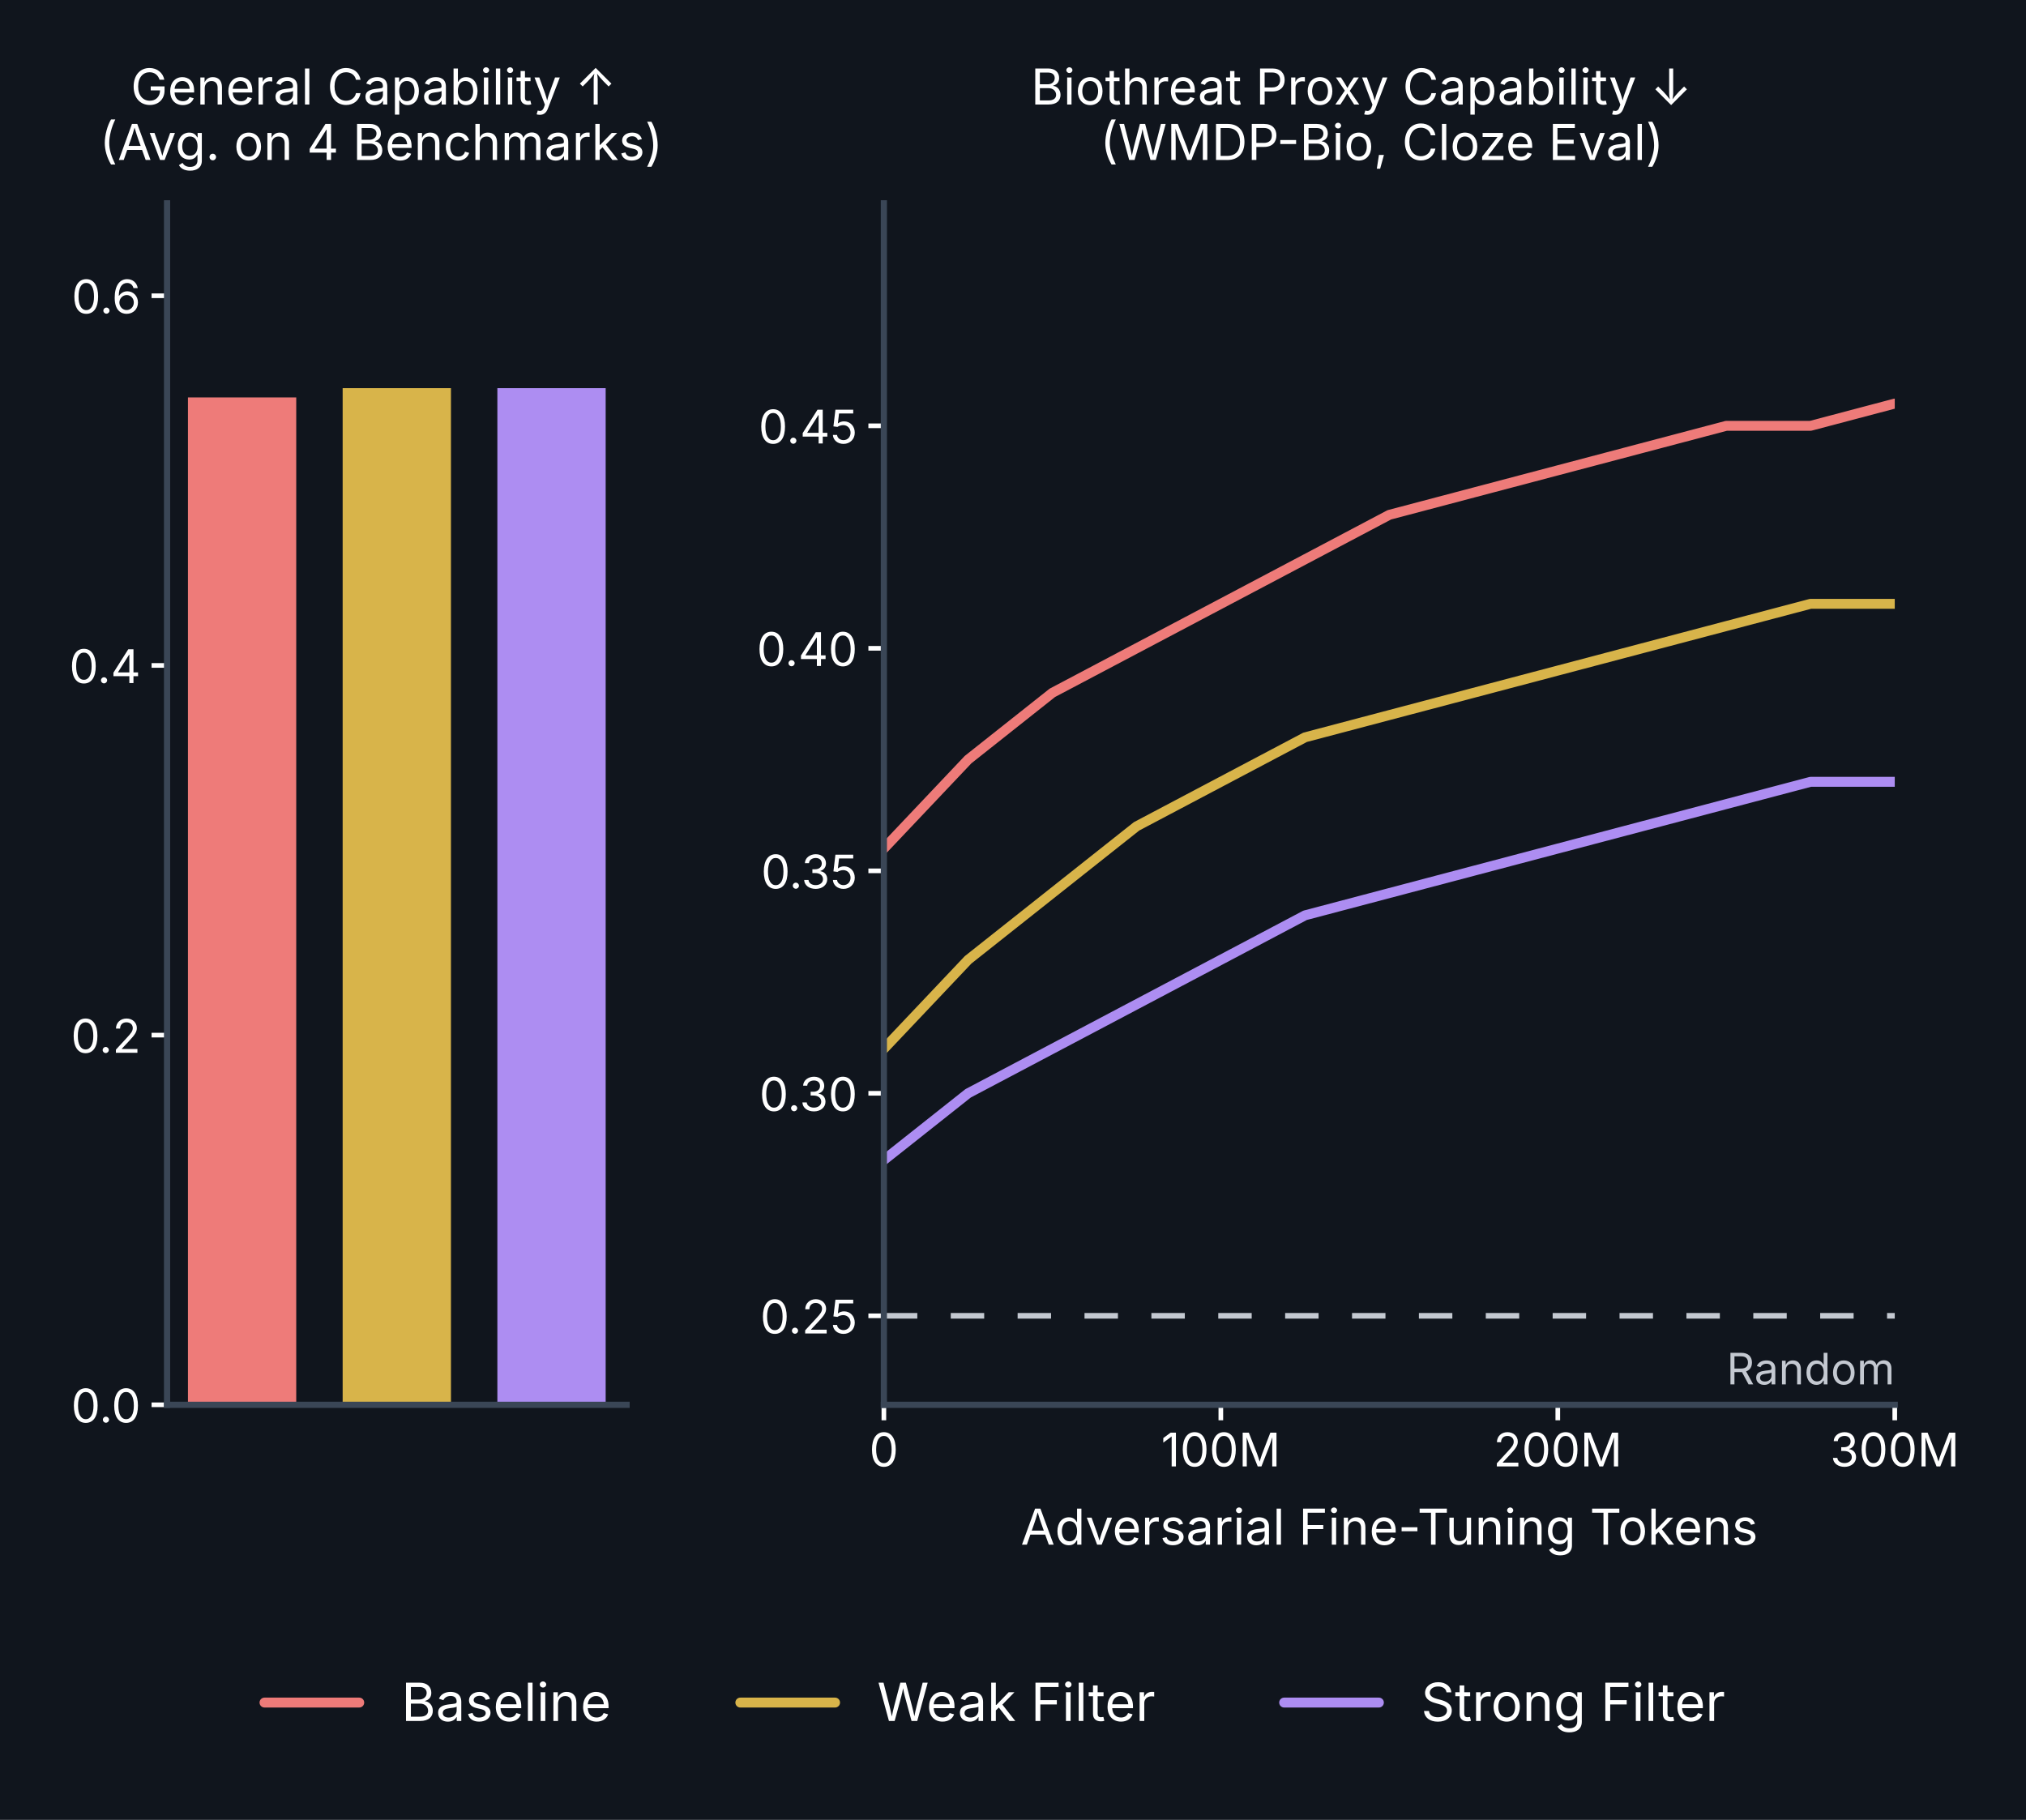
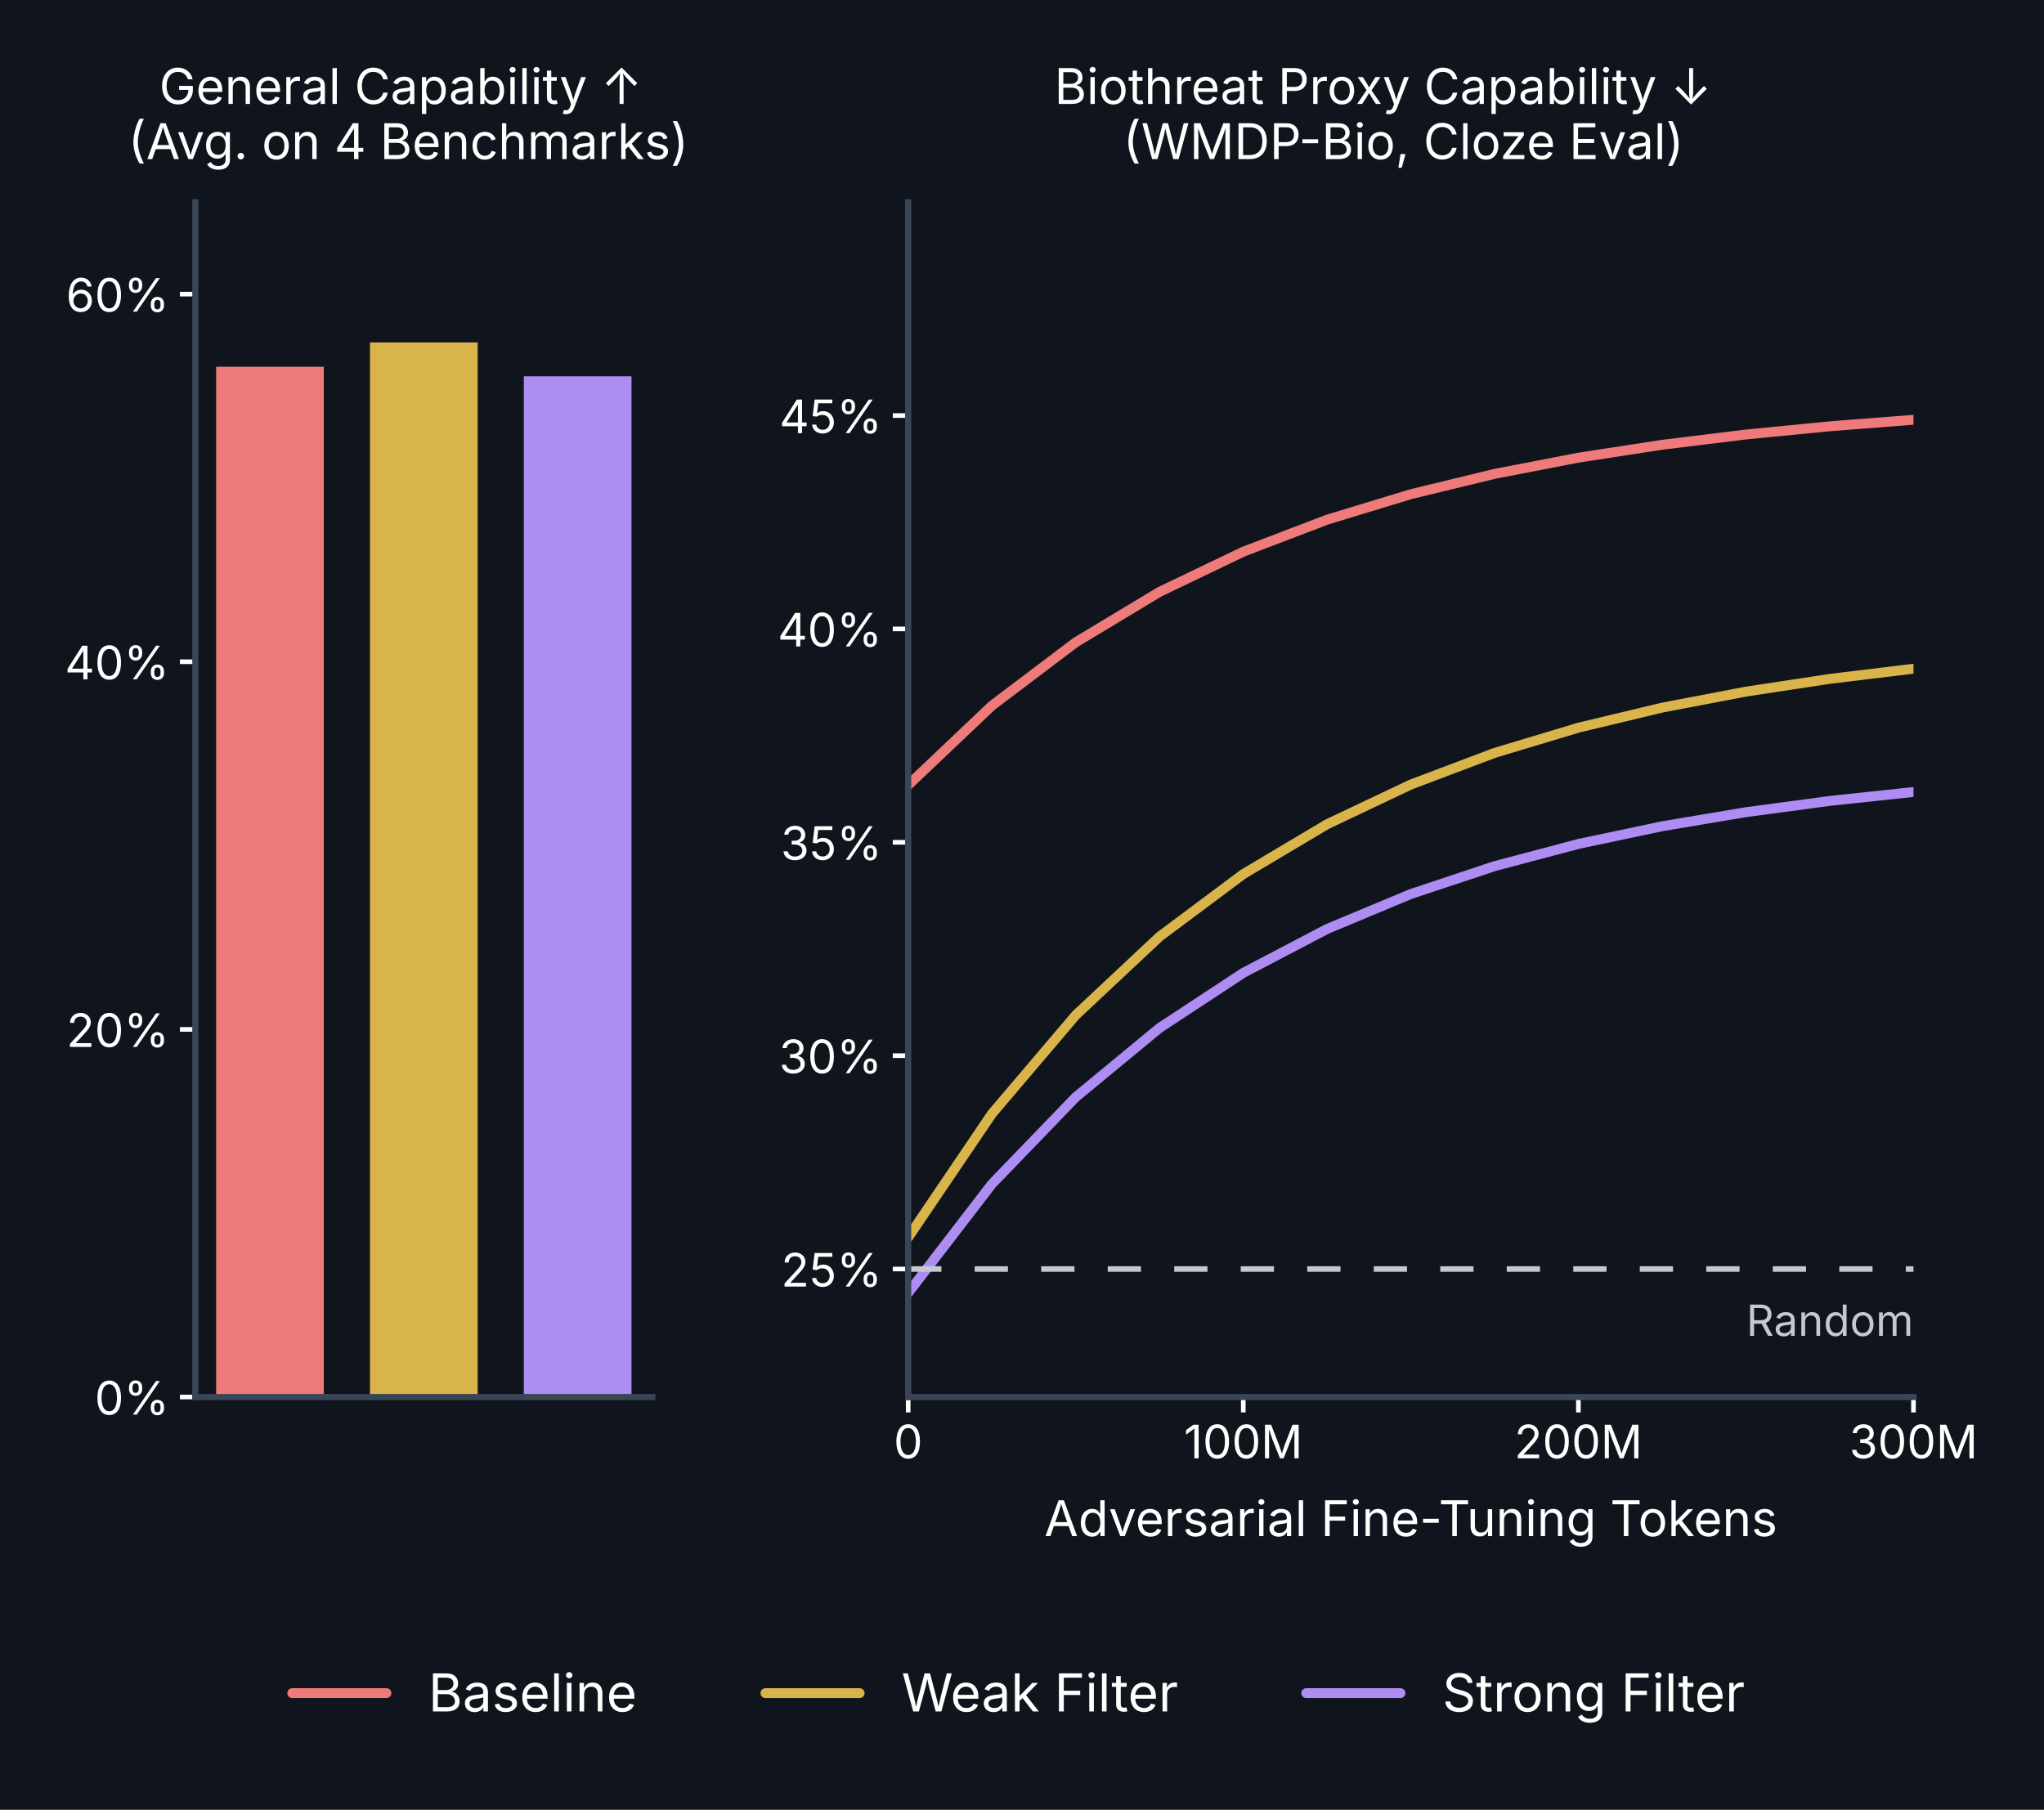
- <svg xmlns="http://www.w3.org/2000/svg" xmlns:xlink="http://www.w3.org/1999/xlink" width="654.341pt" height="587.814pt" viewBox="0 0 654.341 587.814" version="1.1">
+ <svg xmlns="http://www.w3.org/2000/svg" xmlns:xlink="http://www.w3.org/1999/xlink" width="663.827pt" height="587.814pt" viewBox="0 0 663.827 587.814" version="1.1">
  <defs>
    <style type="text/css">*{stroke-linejoin: round; stroke-linecap: butt}</style>
  </defs>
  <g id="figure_1">
    <g id="patch_1">
-       <path d="M 0 587.814 L 654.341 587.814 L 654.341 0 L 0 0 z " style="fill: #10151d" />
+       <path d="M 0 587.814 L 663.827 587.814 L 663.827 0 L 0 0 z " style="fill: #10151d" />
    </g>
    <g id="axes_1">
      <g id="patch_2">
-         <path d="M 53.955 453.754 L 202.359 453.754 L 202.359 65.674 L 53.955 65.674 z " style="fill: #10151d" />
+         <path d="M 63.44 453.754 L 211.844 453.754 L 211.844 65.674 L 63.44 65.674 z " style="fill: #10151d" />
      </g>
      <g id="patch_3">
-         <path d="M 60.7 453.754 L 95.678 453.754 L 95.678 128.364 L 60.7 128.364 z " clip-path="url(#pa2d9c9066d)" style="fill: #ee7b79" />
+         <path d="M 70.185 453.754 L 105.163 453.754 L 105.163 119.11 L 70.185 119.11 z " clip-path="url(#pfb98422483)" style="fill: #ee7b79" />
      </g>
      <g id="patch_4">
-         <path d="M 110.668 453.754 L 145.646 453.754 L 145.646 125.379 L 110.668 125.379 z " clip-path="url(#pa2d9c9066d)" style="fill: #d8b44a" />
+         <path d="M 120.153 453.754 L 155.131 453.754 L 155.131 111.229 L 120.153 111.229 z " clip-path="url(#pfb98422483)" style="fill: #d8b44a" />
      </g>
      <g id="patch_5">
-         <path d="M 160.636 453.754 L 195.613 453.754 L 195.613 125.379 L 160.636 125.379 z " clip-path="url(#pa2d9c9066d)" style="fill: #ad8df2" />
+         <path d="M 170.121 453.754 L 205.098 453.754 L 205.098 122.214 L 170.121 122.214 z " clip-path="url(#pfb98422483)" style="fill: #ad8df2" />
      </g>
      <g id="matplotlib.axis_1" />
      <g id="matplotlib.axis_2">
        <g id="ytick_1">
          <g id="line2d_1">
            <defs>
-               <path id="m2d097e594e" d="M 0 0 L -5 0 " style="stroke: #ffffff; stroke-width: 1.5" />
+               <path id="m25fa929eb5" d="M 0 0 L -5 0 " style="stroke: #ffffff; stroke-width: 1.5" />
            </defs>
            <g>
-               <use xlink:href="#m2d097e594e" x="53.955" y="453.754" style="fill: #ffffff; stroke: #ffffff; stroke-width: 1.5" />
+               <use xlink:href="#m25fa929eb5" x="63.44" y="453.754" style="fill: #ffffff; stroke: #ffffff; stroke-width: 1.5" />
            </g>
          </g>
          <g id="text_1">
-             <text style="font-size: 15px; font-family: 'Inter', 'DejaVu Sans', 'Bitstream Vera Sans', 'Computer Modern Sans Serif', 'Lucida Grande', 'Verdana', 'Geneva', 'Lucid', 'Arial', 'Helvetica', 'Avant Garde', sans-serif; text-anchor: end; fill: #ffffff" x="45.455" y="459.453" transform="rotate(-0 45.45469 459.4528)">0.0</text>
+             <text style="font-size: 15px; font-family: 'Inter', 'DejaVu Sans', 'Bitstream Vera Sans', 'Computer Modern Sans Serif', 'Lucida Grande', 'Verdana', 'Geneva', 'Lucid', 'Arial', 'Helvetica', 'Avant Garde', sans-serif; text-anchor: end; fill: #ffffff" x="54.94" y="459.453" transform="rotate(-0 54.93984 459.4528)">0%</text>
          </g>
        </g>
        <g id="ytick_2">
          <g id="line2d_2">
            <g>
-               <use xlink:href="#m2d097e594e" x="53.955" y="334.345" style="fill: #ffffff; stroke: #ffffff; stroke-width: 1.5" />
+               <use xlink:href="#m25fa929eb5" x="63.44" y="334.345" style="fill: #ffffff; stroke: #ffffff; stroke-width: 1.5" />
            </g>
          </g>
          <g id="text_2">
-             <text style="font-size: 15px; font-family: 'Inter', 'DejaVu Sans', 'Bitstream Vera Sans', 'Computer Modern Sans Serif', 'Lucida Grande', 'Verdana', 'Geneva', 'Lucid', 'Arial', 'Helvetica', 'Avant Garde', sans-serif; text-anchor: end; fill: #ffffff" x="45.455" y="340.044" transform="rotate(-0 45.45469 340.0436)">0.2</text>
+             <text style="font-size: 15px; font-family: 'Inter', 'DejaVu Sans', 'Bitstream Vera Sans', 'Computer Modern Sans Serif', 'Lucida Grande', 'Verdana', 'Geneva', 'Lucid', 'Arial', 'Helvetica', 'Avant Garde', sans-serif; text-anchor: end; fill: #ffffff" x="54.94" y="340.044" transform="rotate(-0 54.93984 340.0436)">20%</text>
          </g>
        </g>
        <g id="ytick_3">
          <g id="line2d_3">
            <g>
-               <use xlink:href="#m2d097e594e" x="53.955" y="214.936" style="fill: #ffffff; stroke: #ffffff; stroke-width: 1.5" />
+               <use xlink:href="#m25fa929eb5" x="63.44" y="214.936" style="fill: #ffffff; stroke: #ffffff; stroke-width: 1.5" />
            </g>
          </g>
          <g id="text_3">
-             <text style="font-size: 15px; font-family: 'Inter', 'DejaVu Sans', 'Bitstream Vera Sans', 'Computer Modern Sans Serif', 'Lucida Grande', 'Verdana', 'Geneva', 'Lucid', 'Arial', 'Helvetica', 'Avant Garde', sans-serif; text-anchor: end; fill: #ffffff" x="45.455" y="220.634" transform="rotate(-0 45.45469 220.6344)">0.4</text>
+             <text style="font-size: 15px; font-family: 'Inter', 'DejaVu Sans', 'Bitstream Vera Sans', 'Computer Modern Sans Serif', 'Lucida Grande', 'Verdana', 'Geneva', 'Lucid', 'Arial', 'Helvetica', 'Avant Garde', sans-serif; text-anchor: end; fill: #ffffff" x="54.94" y="220.634" transform="rotate(-0 54.93984 220.6344)">40%</text>
          </g>
        </g>
        <g id="ytick_4">
          <g id="line2d_4">
            <g>
-               <use xlink:href="#m2d097e594e" x="53.955" y="95.526" style="fill: #ffffff; stroke: #ffffff; stroke-width: 1.5" />
+               <use xlink:href="#m25fa929eb5" x="63.44" y="95.526" style="fill: #ffffff; stroke: #ffffff; stroke-width: 1.5" />
            </g>
          </g>
          <g id="text_4">
-             <text style="font-size: 15px; font-family: 'Inter', 'DejaVu Sans', 'Bitstream Vera Sans', 'Computer Modern Sans Serif', 'Lucida Grande', 'Verdana', 'Geneva', 'Lucid', 'Arial', 'Helvetica', 'Avant Garde', sans-serif; text-anchor: end; fill: #ffffff" x="45.455" y="101.225" transform="rotate(-0 45.45469 101.2251)">0.6</text>
+             <text style="font-size: 15px; font-family: 'Inter', 'DejaVu Sans', 'Bitstream Vera Sans', 'Computer Modern Sans Serif', 'Lucida Grande', 'Verdana', 'Geneva', 'Lucid', 'Arial', 'Helvetica', 'Avant Garde', sans-serif; text-anchor: end; fill: #ffffff" x="54.94" y="101.225" transform="rotate(-0 54.93984 101.2251)">60%</text>
          </g>
        </g>
      </g>
      <g id="patch_6">
-         <path d="M 53.955 453.754 L 53.955 65.674 " style="fill: none; stroke: #3a4656; stroke-width: 2; stroke-linejoin: miter; stroke-linecap: square" />
+         <path d="M 63.44 453.754 L 63.44 65.674 " style="fill: none; stroke: #3a4656; stroke-width: 2; stroke-linejoin: miter; stroke-linecap: square" />
      </g>
      <g id="patch_7">
-         <path d="M 53.955 453.754 L 202.359 453.754 " style="fill: none; stroke: #3a4656; stroke-width: 2; stroke-linejoin: miter; stroke-linecap: square" />
+         <path d="M 63.44 453.754 L 211.844 453.754 " style="fill: none; stroke: #3a4656; stroke-width: 2; stroke-linejoin: miter; stroke-linecap: square" />
      </g>
      <g id="text_5">
-         <text style="font-size: 16px; font-family: 'Inter', 'DejaVu Sans', 'Bitstream Vera Sans', 'Computer Modern Sans Serif', 'Lucida Grande', 'Verdana', 'Geneva', 'Lucid', 'Arial', 'Helvetica', 'Avant Garde', sans-serif; fill: #ffffff" transform="translate(42.21057 33.7575)">General Capability  ↑</text>
-         <text style="font-size: 16px; font-family: 'Inter', 'DejaVu Sans', 'Bitstream Vera Sans', 'Computer Modern Sans Serif', 'Lucida Grande', 'Verdana', 'Geneva', 'Lucid', 'Arial', 'Helvetica', 'Avant Garde', sans-serif; fill: #ffffff" transform="translate(32.13932 51.674)">(Avg. on 4 Benchmarks)</text>
+         <text style="font-size: 16px; font-family: 'Inter', 'DejaVu Sans', 'Bitstream Vera Sans', 'Computer Modern Sans Serif', 'Lucida Grande', 'Verdana', 'Geneva', 'Lucid', 'Arial', 'Helvetica', 'Avant Garde', sans-serif; fill: #ffffff" transform="translate(51.69572 33.7575)">General Capability  ↑</text>
+         <text style="font-size: 16px; font-family: 'Inter', 'DejaVu Sans', 'Bitstream Vera Sans', 'Computer Modern Sans Serif', 'Lucida Grande', 'Verdana', 'Geneva', 'Lucid', 'Arial', 'Helvetica', 'Avant Garde', sans-serif; fill: #ffffff" transform="translate(41.62447 51.674)">(Avg. on 4 Benchmarks)</text>
      </g>
    </g>
    <g id="axes_2">
      <g id="patch_8">
-         <path d="M 285.465 453.754 L 611.955 453.754 L 611.955 65.674 L 285.465 65.674 z " style="fill: #10151d" />
+         <path d="M 294.95 453.754 L 621.44 453.754 L 621.44 65.674 L 294.95 65.674 z " style="fill: #10151d" />
      </g>
      <g id="matplotlib.axis_3">
        <g id="xtick_1">
          <g id="line2d_5">
            <defs>
-               <path id="m4c72972fbe" d="M 0 0 L 0 5 " style="stroke: #ffffff; stroke-width: 1.5" />
+               <path id="mf051c94e1f" d="M 0 0 L 0 5 " style="stroke: #ffffff; stroke-width: 1.5" />
            </defs>
            <g>
-               <use xlink:href="#m4c72972fbe" x="285.465" y="453.754" style="fill: #ffffff; stroke: #ffffff; stroke-width: 1.5" />
+               <use xlink:href="#mf051c94e1f" x="294.95" y="453.754" style="fill: #ffffff; stroke: #ffffff; stroke-width: 1.5" />
            </g>
          </g>
          <g id="text_6">
-             <text style="font-size: 15px; font-family: 'Inter', 'DejaVu Sans', 'Bitstream Vera Sans', 'Computer Modern Sans Serif', 'Lucida Grande', 'Verdana', 'Geneva', 'Lucid', 'Arial', 'Helvetica', 'Avant Garde', sans-serif; text-anchor: middle; fill: #ffffff" x="285.465" y="473.652" transform="rotate(-0 285.4653 473.6517)">0</text>
+             <text style="font-size: 15px; font-family: 'Inter', 'DejaVu Sans', 'Bitstream Vera Sans', 'Computer Modern Sans Serif', 'Lucida Grande', 'Verdana', 'Geneva', 'Lucid', 'Arial', 'Helvetica', 'Avant Garde', sans-serif; text-anchor: middle; fill: #ffffff" x="294.95" y="473.652" transform="rotate(-0 294.9505 473.6517)">0</text>
          </g>
        </g>
        <g id="xtick_2">
          <g id="line2d_6">
            <g>
-               <use xlink:href="#m4c72972fbe" x="394.295" y="453.754" style="fill: #ffffff; stroke: #ffffff; stroke-width: 1.5" />
+               <use xlink:href="#mf051c94e1f" x="403.78" y="453.754" style="fill: #ffffff; stroke: #ffffff; stroke-width: 1.5" />
            </g>
          </g>
          <g id="text_7">
-             <text style="font-size: 15px; font-family: 'Inter', 'DejaVu Sans', 'Bitstream Vera Sans', 'Computer Modern Sans Serif', 'Lucida Grande', 'Verdana', 'Geneva', 'Lucid', 'Arial', 'Helvetica', 'Avant Garde', sans-serif; text-anchor: middle; fill: #ffffff" x="394.295" y="473.652" transform="rotate(-0 394.2951 473.6517)">100M</text>
+             <text style="font-size: 15px; font-family: 'Inter', 'DejaVu Sans', 'Bitstream Vera Sans', 'Computer Modern Sans Serif', 'Lucida Grande', 'Verdana', 'Geneva', 'Lucid', 'Arial', 'Helvetica', 'Avant Garde', sans-serif; text-anchor: middle; fill: #ffffff" x="403.78" y="473.652" transform="rotate(-0 403.7803 473.6517)">100M</text>
          </g>
        </g>
        <g id="xtick_3">
          <g id="line2d_7">
            <g>
-               <use xlink:href="#m4c72972fbe" x="503.125" y="453.754" style="fill: #ffffff; stroke: #ffffff; stroke-width: 1.5" />
+               <use xlink:href="#mf051c94e1f" x="512.61" y="453.754" style="fill: #ffffff; stroke: #ffffff; stroke-width: 1.5" />
            </g>
          </g>
          <g id="text_8">
-             <text style="font-size: 15px; font-family: 'Inter', 'DejaVu Sans', 'Bitstream Vera Sans', 'Computer Modern Sans Serif', 'Lucida Grande', 'Verdana', 'Geneva', 'Lucid', 'Arial', 'Helvetica', 'Avant Garde', sans-serif; text-anchor: middle; fill: #ffffff" x="503.125" y="473.652" transform="rotate(-0 503.1249 473.6517)">200M</text>
+             <text style="font-size: 15px; font-family: 'Inter', 'DejaVu Sans', 'Bitstream Vera Sans', 'Computer Modern Sans Serif', 'Lucida Grande', 'Verdana', 'Geneva', 'Lucid', 'Arial', 'Helvetica', 'Avant Garde', sans-serif; text-anchor: middle; fill: #ffffff" x="512.61" y="473.652" transform="rotate(-0 512.6101 473.6517)">200M</text>
          </g>
        </g>
        <g id="xtick_4">
          <g id="line2d_8">
            <g>
-               <use xlink:href="#m4c72972fbe" x="611.955" y="453.754" style="fill: #ffffff; stroke: #ffffff; stroke-width: 1.5" />
+               <use xlink:href="#mf051c94e1f" x="621.44" y="453.754" style="fill: #ffffff; stroke: #ffffff; stroke-width: 1.5" />
            </g>
          </g>
          <g id="text_9">
-             <text style="font-size: 15px; font-family: 'Inter', 'DejaVu Sans', 'Bitstream Vera Sans', 'Computer Modern Sans Serif', 'Lucida Grande', 'Verdana', 'Geneva', 'Lucid', 'Arial', 'Helvetica', 'Avant Garde', sans-serif; text-anchor: middle; fill: #ffffff" x="611.955" y="473.652" transform="rotate(-0 611.9547 473.6517)">300M</text>
+             <text style="font-size: 15px; font-family: 'Inter', 'DejaVu Sans', 'Bitstream Vera Sans', 'Computer Modern Sans Serif', 'Lucida Grande', 'Verdana', 'Geneva', 'Lucid', 'Arial', 'Helvetica', 'Avant Garde', sans-serif; text-anchor: middle; fill: #ffffff" x="621.44" y="473.652" transform="rotate(-0 621.4398 473.6517)">300M</text>
          </g>
        </g>
        <g id="text_10">
-           <text style="font-size: 16px; font-family: 'Inter', 'DejaVu Sans', 'Bitstream Vera Sans', 'Computer Modern Sans Serif', 'Lucida Grande', 'Verdana', 'Geneva', 'Lucid', 'Arial', 'Helvetica', 'Avant Garde', sans-serif; text-anchor: middle; fill: #ffffff" x="448.71" y="498.929" transform="rotate(-0 448.71 498.9287)">Adversarial Fine-Tuning Tokens</text>
+           <text style="font-size: 16px; font-family: 'Inter', 'DejaVu Sans', 'Bitstream Vera Sans', 'Computer Modern Sans Serif', 'Lucida Grande', 'Verdana', 'Geneva', 'Lucid', 'Arial', 'Helvetica', 'Avant Garde', sans-serif; text-anchor: middle; fill: #ffffff" x="458.195" y="498.929" transform="rotate(-0 458.1952 498.9287)">Adversarial Fine-Tuning Tokens</text>
        </g>
      </g>
      <g id="matplotlib.axis_4">
        <g id="ytick_5">
          <g id="line2d_9">
            <g>
-               <use xlink:href="#m2d097e594e" x="285.465" y="425.007" style="fill: #ffffff; stroke: #ffffff; stroke-width: 1.5" />
+               <use xlink:href="#m25fa929eb5" x="294.95" y="412.174" style="fill: #ffffff; stroke: #ffffff; stroke-width: 1.5" />
            </g>
          </g>
          <g id="text_11">
-             <text style="font-size: 15px; font-family: 'Inter', 'DejaVu Sans', 'Bitstream Vera Sans', 'Computer Modern Sans Serif', 'Lucida Grande', 'Verdana', 'Geneva', 'Lucid', 'Arial', 'Helvetica', 'Avant Garde', sans-serif; text-anchor: end; fill: #ffffff" x="276.965" y="430.706" transform="rotate(-0 276.9653 430.7062)">0.25</text>
+             <text style="font-size: 15px; font-family: 'Inter', 'DejaVu Sans', 'Bitstream Vera Sans', 'Computer Modern Sans Serif', 'Lucida Grande', 'Verdana', 'Geneva', 'Lucid', 'Arial', 'Helvetica', 'Avant Garde', sans-serif; text-anchor: end; fill: #ffffff" x="286.45" y="417.873" transform="rotate(-0 286.4505 417.8728)">25%</text>
          </g>
        </g>
        <g id="ytick_6">
          <g id="line2d_10">
            <g>
-               <use xlink:href="#m2d097e594e" x="285.465" y="353.141" style="fill: #ffffff; stroke: #ffffff; stroke-width: 1.5" />
+               <use xlink:href="#m25fa929eb5" x="294.95" y="342.874" style="fill: #ffffff; stroke: #ffffff; stroke-width: 1.5" />
            </g>
          </g>
          <g id="text_12">
-             <text style="font-size: 15px; font-family: 'Inter', 'DejaVu Sans', 'Bitstream Vera Sans', 'Computer Modern Sans Serif', 'Lucida Grande', 'Verdana', 'Geneva', 'Lucid', 'Arial', 'Helvetica', 'Avant Garde', sans-serif; text-anchor: end; fill: #ffffff" x="276.965" y="358.839" transform="rotate(-0 276.9653 358.8395)">0.30</text>
+             <text style="font-size: 15px; font-family: 'Inter', 'DejaVu Sans', 'Bitstream Vera Sans', 'Computer Modern Sans Serif', 'Lucida Grande', 'Verdana', 'Geneva', 'Lucid', 'Arial', 'Helvetica', 'Avant Garde', sans-serif; text-anchor: end; fill: #ffffff" x="286.45" y="348.573" transform="rotate(-0 286.4505 348.5728)">30%</text>
          </g>
        </g>
        <g id="ytick_7">
          <g id="line2d_11">
            <g>
-               <use xlink:href="#m2d097e594e" x="285.465" y="281.274" style="fill: #ffffff; stroke: #ffffff; stroke-width: 1.5" />
+               <use xlink:href="#m25fa929eb5" x="294.95" y="273.574" style="fill: #ffffff; stroke: #ffffff; stroke-width: 1.5" />
            </g>
          </g>
          <g id="text_13">
-             <text style="font-size: 15px; font-family: 'Inter', 'DejaVu Sans', 'Bitstream Vera Sans', 'Computer Modern Sans Serif', 'Lucida Grande', 'Verdana', 'Geneva', 'Lucid', 'Arial', 'Helvetica', 'Avant Garde', sans-serif; text-anchor: end; fill: #ffffff" x="276.965" y="286.973" transform="rotate(-0 276.9653 286.9728)">0.35</text>
+             <text style="font-size: 15px; font-family: 'Inter', 'DejaVu Sans', 'Bitstream Vera Sans', 'Computer Modern Sans Serif', 'Lucida Grande', 'Verdana', 'Geneva', 'Lucid', 'Arial', 'Helvetica', 'Avant Garde', sans-serif; text-anchor: end; fill: #ffffff" x="286.45" y="279.273" transform="rotate(-0 286.4505 279.2728)">35%</text>
          </g>
        </g>
        <g id="ytick_8">
          <g id="line2d_12">
            <g>
-               <use xlink:href="#m2d097e594e" x="285.465" y="209.407" style="fill: #ffffff; stroke: #ffffff; stroke-width: 1.5" />
+               <use xlink:href="#m25fa929eb5" x="294.95" y="204.274" style="fill: #ffffff; stroke: #ffffff; stroke-width: 1.5" />
            </g>
          </g>
          <g id="text_14">
-             <text style="font-size: 15px; font-family: 'Inter', 'DejaVu Sans', 'Bitstream Vera Sans', 'Computer Modern Sans Serif', 'Lucida Grande', 'Verdana', 'Geneva', 'Lucid', 'Arial', 'Helvetica', 'Avant Garde', sans-serif; text-anchor: end; fill: #ffffff" x="276.965" y="215.106" transform="rotate(-0 276.9653 215.1062)">0.40</text>
+             <text style="font-size: 15px; font-family: 'Inter', 'DejaVu Sans', 'Bitstream Vera Sans', 'Computer Modern Sans Serif', 'Lucida Grande', 'Verdana', 'Geneva', 'Lucid', 'Arial', 'Helvetica', 'Avant Garde', sans-serif; text-anchor: end; fill: #ffffff" x="286.45" y="209.973" transform="rotate(-0 286.4505 209.9728)">40%</text>
          </g>
        </g>
        <g id="ytick_9">
          <g id="line2d_13">
            <g>
-               <use xlink:href="#m2d097e594e" x="285.465" y="137.541" style="fill: #ffffff; stroke: #ffffff; stroke-width: 1.5" />
+               <use xlink:href="#m25fa929eb5" x="294.95" y="134.974" style="fill: #ffffff; stroke: #ffffff; stroke-width: 1.5" />
            </g>
          </g>
          <g id="text_15">
-             <text style="font-size: 15px; font-family: 'Inter', 'DejaVu Sans', 'Bitstream Vera Sans', 'Computer Modern Sans Serif', 'Lucida Grande', 'Verdana', 'Geneva', 'Lucid', 'Arial', 'Helvetica', 'Avant Garde', sans-serif; text-anchor: end; fill: #ffffff" x="276.965" y="143.239" transform="rotate(-0 276.9653 143.2395)">0.45</text>
+             <text style="font-size: 15px; font-family: 'Inter', 'DejaVu Sans', 'Bitstream Vera Sans', 'Computer Modern Sans Serif', 'Lucida Grande', 'Verdana', 'Geneva', 'Lucid', 'Arial', 'Helvetica', 'Avant Garde', sans-serif; text-anchor: end; fill: #ffffff" x="286.45" y="140.673" transform="rotate(-0 286.4505 140.6728)">45%</text>
          </g>
        </g>
      </g>
      <g id="line2d_14">
-         <path d="M 285.465 274.087 L 312.673 245.341 L 339.88 223.781 L 367.088 209.407 L 394.295 195.034 L 421.503 180.661 L 448.71 166.287 L 475.917 159.101 L 503.125 151.914 L 530.332 144.727 L 557.54 137.541 L 584.747 137.541 L 611.955 130.354 " clip-path="url(#p75baab2873)" style="fill: none; stroke: #ee7b79; stroke-width: 3.2; stroke-linecap: round" />
+         <path d="M 294.95 255.002 L 322.158 229.192 L 349.365 208.629 L 376.573 192.246 L 403.78 179.194 L 430.988 168.795 L 458.195 160.511 L 485.403 153.91 L 512.61 148.652 L 539.818 144.462 L 567.025 141.125 L 594.232 138.465 L 621.44 136.347 " clip-path="url(#pd548b8b4d9)" style="fill: none; stroke: #ee7b79; stroke-width: 3.2; stroke-linecap: round" />
      </g>
      <g id="line2d_15">
-         <path d="M 285.465 338.767 L 312.673 310.021 L 339.88 288.461 L 367.088 266.901 L 394.295 252.527 L 421.503 238.154 L 448.71 230.967 L 475.917 223.781 L 503.125 216.594 L 530.332 209.407 L 557.54 202.221 L 584.747 195.034 L 611.955 195.034 " clip-path="url(#p75baab2873)" style="fill: none; stroke: #d8b44a; stroke-width: 3.2; stroke-linecap: round" />
+         <path d="M 294.95 401.918 L 322.158 361.737 L 349.365 329.726 L 376.573 304.222 L 403.78 283.903 L 430.988 267.714 L 458.195 254.817 L 485.403 244.542 L 512.61 236.356 L 539.818 229.834 L 567.025 224.637 L 594.232 220.498 L 621.44 217.199 " clip-path="url(#pd548b8b4d9)" style="fill: none; stroke: #d8b44a; stroke-width: 3.2; stroke-linecap: round" />
      </g>
      <g id="line2d_16">
-         <path d="M 285.465 374.701 L 312.673 353.141 L 339.88 338.767 L 367.088 324.394 L 394.295 310.021 L 421.503 295.647 L 448.71 288.461 L 475.917 281.274 L 503.125 274.087 L 530.332 266.901 L 557.54 259.714 L 584.747 252.527 L 611.955 252.527 " clip-path="url(#p75baab2873)" style="fill: none; stroke: #ad8df2; stroke-width: 3.2; stroke-linecap: round" />
+         <path d="M 294.95 419.936 L 322.158 384.545 L 349.365 356.35 L 376.573 333.886 L 403.78 315.99 L 430.988 301.731 L 458.195 290.372 L 485.403 281.321 L 512.61 274.111 L 539.818 268.366 L 567.025 263.79 L 594.232 260.143 L 621.44 257.238 " clip-path="url(#pd548b8b4d9)" style="fill: none; stroke: #ad8df2; stroke-width: 3.2; stroke-linecap: round" />
      </g>
      <g id="line2d_17">
-         <path d="M 285.465 425.007 L 611.955 425.007 " clip-path="url(#p75baab2873)" style="fill: none; stroke-dasharray: 10.8,10.8; stroke-dashoffset: 0; stroke: #c4c9d1; stroke-width: 1.8" />
+         <path d="M 294.95 412.174 L 621.44 412.174 " clip-path="url(#pd548b8b4d9)" style="fill: none; stroke-dasharray: 10.8,10.8; stroke-dashoffset: 0; stroke: #c4c9d1; stroke-width: 1.8" />
      </g>
      <g id="patch_9">
-         <path d="M 285.465 453.754 L 285.465 65.674 " style="fill: none; stroke: #3a4656; stroke-width: 2; stroke-linejoin: miter; stroke-linecap: square" />
+         <path d="M 294.95 453.754 L 294.95 65.674 " style="fill: none; stroke: #3a4656; stroke-width: 2; stroke-linejoin: miter; stroke-linecap: square" />
      </g>
      <g id="patch_10">
-         <path d="M 285.465 453.754 L 611.955 453.754 " style="fill: none; stroke: #3a4656; stroke-width: 2; stroke-linejoin: miter; stroke-linecap: square" />
+         <path d="M 294.95 453.754 L 621.44 453.754 " style="fill: none; stroke: #3a4656; stroke-width: 2; stroke-linejoin: miter; stroke-linecap: square" />
      </g>
      <g id="text_16">
-         <text style="font-size: 14px; font-family: 'Inter', 'DejaVu Sans', 'Bitstream Vera Sans', 'Computer Modern Sans Serif', 'Lucida Grande', 'Verdana', 'Geneva', 'Lucid', 'Arial', 'Helvetica', 'Avant Garde', sans-serif; text-anchor: end; fill: #c4c9d1" x="611.955" y="447.144" transform="rotate(-0 611.9547 447.1438)">Random</text>
+         <text style="font-size: 14px; font-family: 'Inter', 'DejaVu Sans', 'Bitstream Vera Sans', 'Computer Modern Sans Serif', 'Lucida Grande', 'Verdana', 'Geneva', 'Lucid', 'Arial', 'Helvetica', 'Avant Garde', sans-serif; text-anchor: end; fill: #c4c9d1" x="621.44" y="433.9" transform="rotate(-0 621.4398 433.8998)">Random</text>
      </g>
      <g id="text_17">
-         <text style="font-size: 16px; font-family: 'Inter', 'DejaVu Sans', 'Bitstream Vera Sans', 'Computer Modern Sans Serif', 'Lucida Grande', 'Verdana', 'Geneva', 'Lucid', 'Arial', 'Helvetica', 'Avant Garde', sans-serif; fill: #ffffff" transform="translate(332.9588 33.7575)">Biothreat Proxy Capability  ↓</text>
-         <text style="font-size: 16px; font-family: 'Inter', 'DejaVu Sans', 'Bitstream Vera Sans', 'Computer Modern Sans Serif', 'Lucida Grande', 'Verdana', 'Geneva', 'Lucid', 'Arial', 'Helvetica', 'Avant Garde', sans-serif; fill: #ffffff" transform="translate(355.2813 51.674)">(WMDP-Bio, Cloze Eval)</text>
+         <text style="font-size: 16px; font-family: 'Inter', 'DejaVu Sans', 'Bitstream Vera Sans', 'Computer Modern Sans Serif', 'Lucida Grande', 'Verdana', 'Geneva', 'Lucid', 'Arial', 'Helvetica', 'Avant Garde', sans-serif; fill: #ffffff" transform="translate(342.4439 33.7575)">Biothreat Proxy Capability  ↓</text>
+         <text style="font-size: 16px; font-family: 'Inter', 'DejaVu Sans', 'Bitstream Vera Sans', 'Computer Modern Sans Serif', 'Lucida Grande', 'Verdana', 'Geneva', 'Lucid', 'Arial', 'Helvetica', 'Avant Garde', sans-serif; fill: #ffffff" transform="translate(364.7664 51.674)">(WMDP-Bio, Cloze Eval)</text>
      </g>
    </g>
    <g id="legend_1">
      <g id="line2d_18">
-         <path d="M 85.427 549.929 L 100.727 549.929 L 116.027 549.929 " style="fill: none; stroke: #ee7b79; stroke-width: 3.2; stroke-linecap: round" />
+         <path d="M 94.913 549.929 L 110.213 549.929 L 125.513 549.929 " style="fill: none; stroke: #ee7b79; stroke-width: 3.2; stroke-linecap: round" />
      </g>
      <g id="text_18">
-         <text style="font-size: 17px; font-family: 'Inter', 'DejaVu Sans', 'Bitstream Vera Sans', 'Computer Modern Sans Serif', 'Lucida Grande', 'Verdana', 'Geneva', 'Lucid', 'Arial', 'Helvetica', 'Avant Garde', sans-serif; text-anchor: start; fill: #ffffff" x="129.627" y="555.879" transform="rotate(-0 129.6274 555.8785)">Baseline</text>
+         <text style="font-size: 17px; font-family: 'Inter', 'DejaVu Sans', 'Bitstream Vera Sans', 'Computer Modern Sans Serif', 'Lucida Grande', 'Verdana', 'Geneva', 'Lucid', 'Arial', 'Helvetica', 'Avant Garde', sans-serif; text-anchor: start; fill: #ffffff" x="139.113" y="555.879" transform="rotate(-0 139.1126 555.8785)">Baseline</text>
      </g>
      <g id="line2d_19">
-         <path d="M 239.105 549.929 L 254.405 549.929 L 269.705 549.929 " style="fill: none; stroke: #d8b44a; stroke-width: 3.2; stroke-linecap: round" />
+         <path d="M 248.59 549.929 L 263.89 549.929 L 279.19 549.929 " style="fill: none; stroke: #d8b44a; stroke-width: 3.2; stroke-linecap: round" />
      </g>
      <g id="text_19">
-         <text style="font-size: 17px; font-family: 'Inter', 'DejaVu Sans', 'Bitstream Vera Sans', 'Computer Modern Sans Serif', 'Lucida Grande', 'Verdana', 'Geneva', 'Lucid', 'Arial', 'Helvetica', 'Avant Garde', sans-serif; text-anchor: start; fill: #ffffff" x="283.305" y="555.879" transform="rotate(-0 283.3048 555.8785)">Weak Filter</text>
+         <text style="font-size: 17px; font-family: 'Inter', 'DejaVu Sans', 'Bitstream Vera Sans', 'Computer Modern Sans Serif', 'Lucida Grande', 'Verdana', 'Geneva', 'Lucid', 'Arial', 'Helvetica', 'Avant Garde', sans-serif; text-anchor: start; fill: #ffffff" x="292.79" y="555.879" transform="rotate(-0 292.7899 555.8785)">Weak Filter</text>
      </g>
      <g id="line2d_20">
-         <path d="M 414.744 549.929 L 430.044 549.929 L 445.344 549.929 " style="fill: none; stroke: #ad8df2; stroke-width: 3.2; stroke-linecap: round" />
+         <path d="M 424.229 549.929 L 439.529 549.929 L 454.829 549.929 " style="fill: none; stroke: #ad8df2; stroke-width: 3.2; stroke-linecap: round" />
      </g>
      <g id="text_20">
-         <text style="font-size: 17px; font-family: 'Inter', 'DejaVu Sans', 'Bitstream Vera Sans', 'Computer Modern Sans Serif', 'Lucida Grande', 'Verdana', 'Geneva', 'Lucid', 'Arial', 'Helvetica', 'Avant Garde', sans-serif; text-anchor: start; fill: #ffffff" x="458.944" y="555.879" transform="rotate(-0 458.944 555.8785)">Strong Filter</text>
+         <text style="font-size: 17px; font-family: 'Inter', 'DejaVu Sans', 'Bitstream Vera Sans', 'Computer Modern Sans Serif', 'Lucida Grande', 'Verdana', 'Geneva', 'Lucid', 'Arial', 'Helvetica', 'Avant Garde', sans-serif; text-anchor: start; fill: #ffffff" x="468.429" y="555.879" transform="rotate(-0 468.4291 555.8785)">Strong Filter</text>
      </g>
    </g>
  </g>
  <defs>
-     <clipPath id="pa2d9c9066d">
-       <rect x="53.955" y="65.674" width="148.404" height="388.08" />
+     <clipPath id="pfb98422483">
+       <rect x="63.44" y="65.674" width="148.404" height="388.08" />
    </clipPath>
-     <clipPath id="p75baab2873">
-       <rect x="285.465" y="65.674" width="326.489" height="388.08" />
+     <clipPath id="pd548b8b4d9">
+       <rect x="294.95" y="65.674" width="326.489" height="388.08" />
    </clipPath>
  </defs>
</svg>
